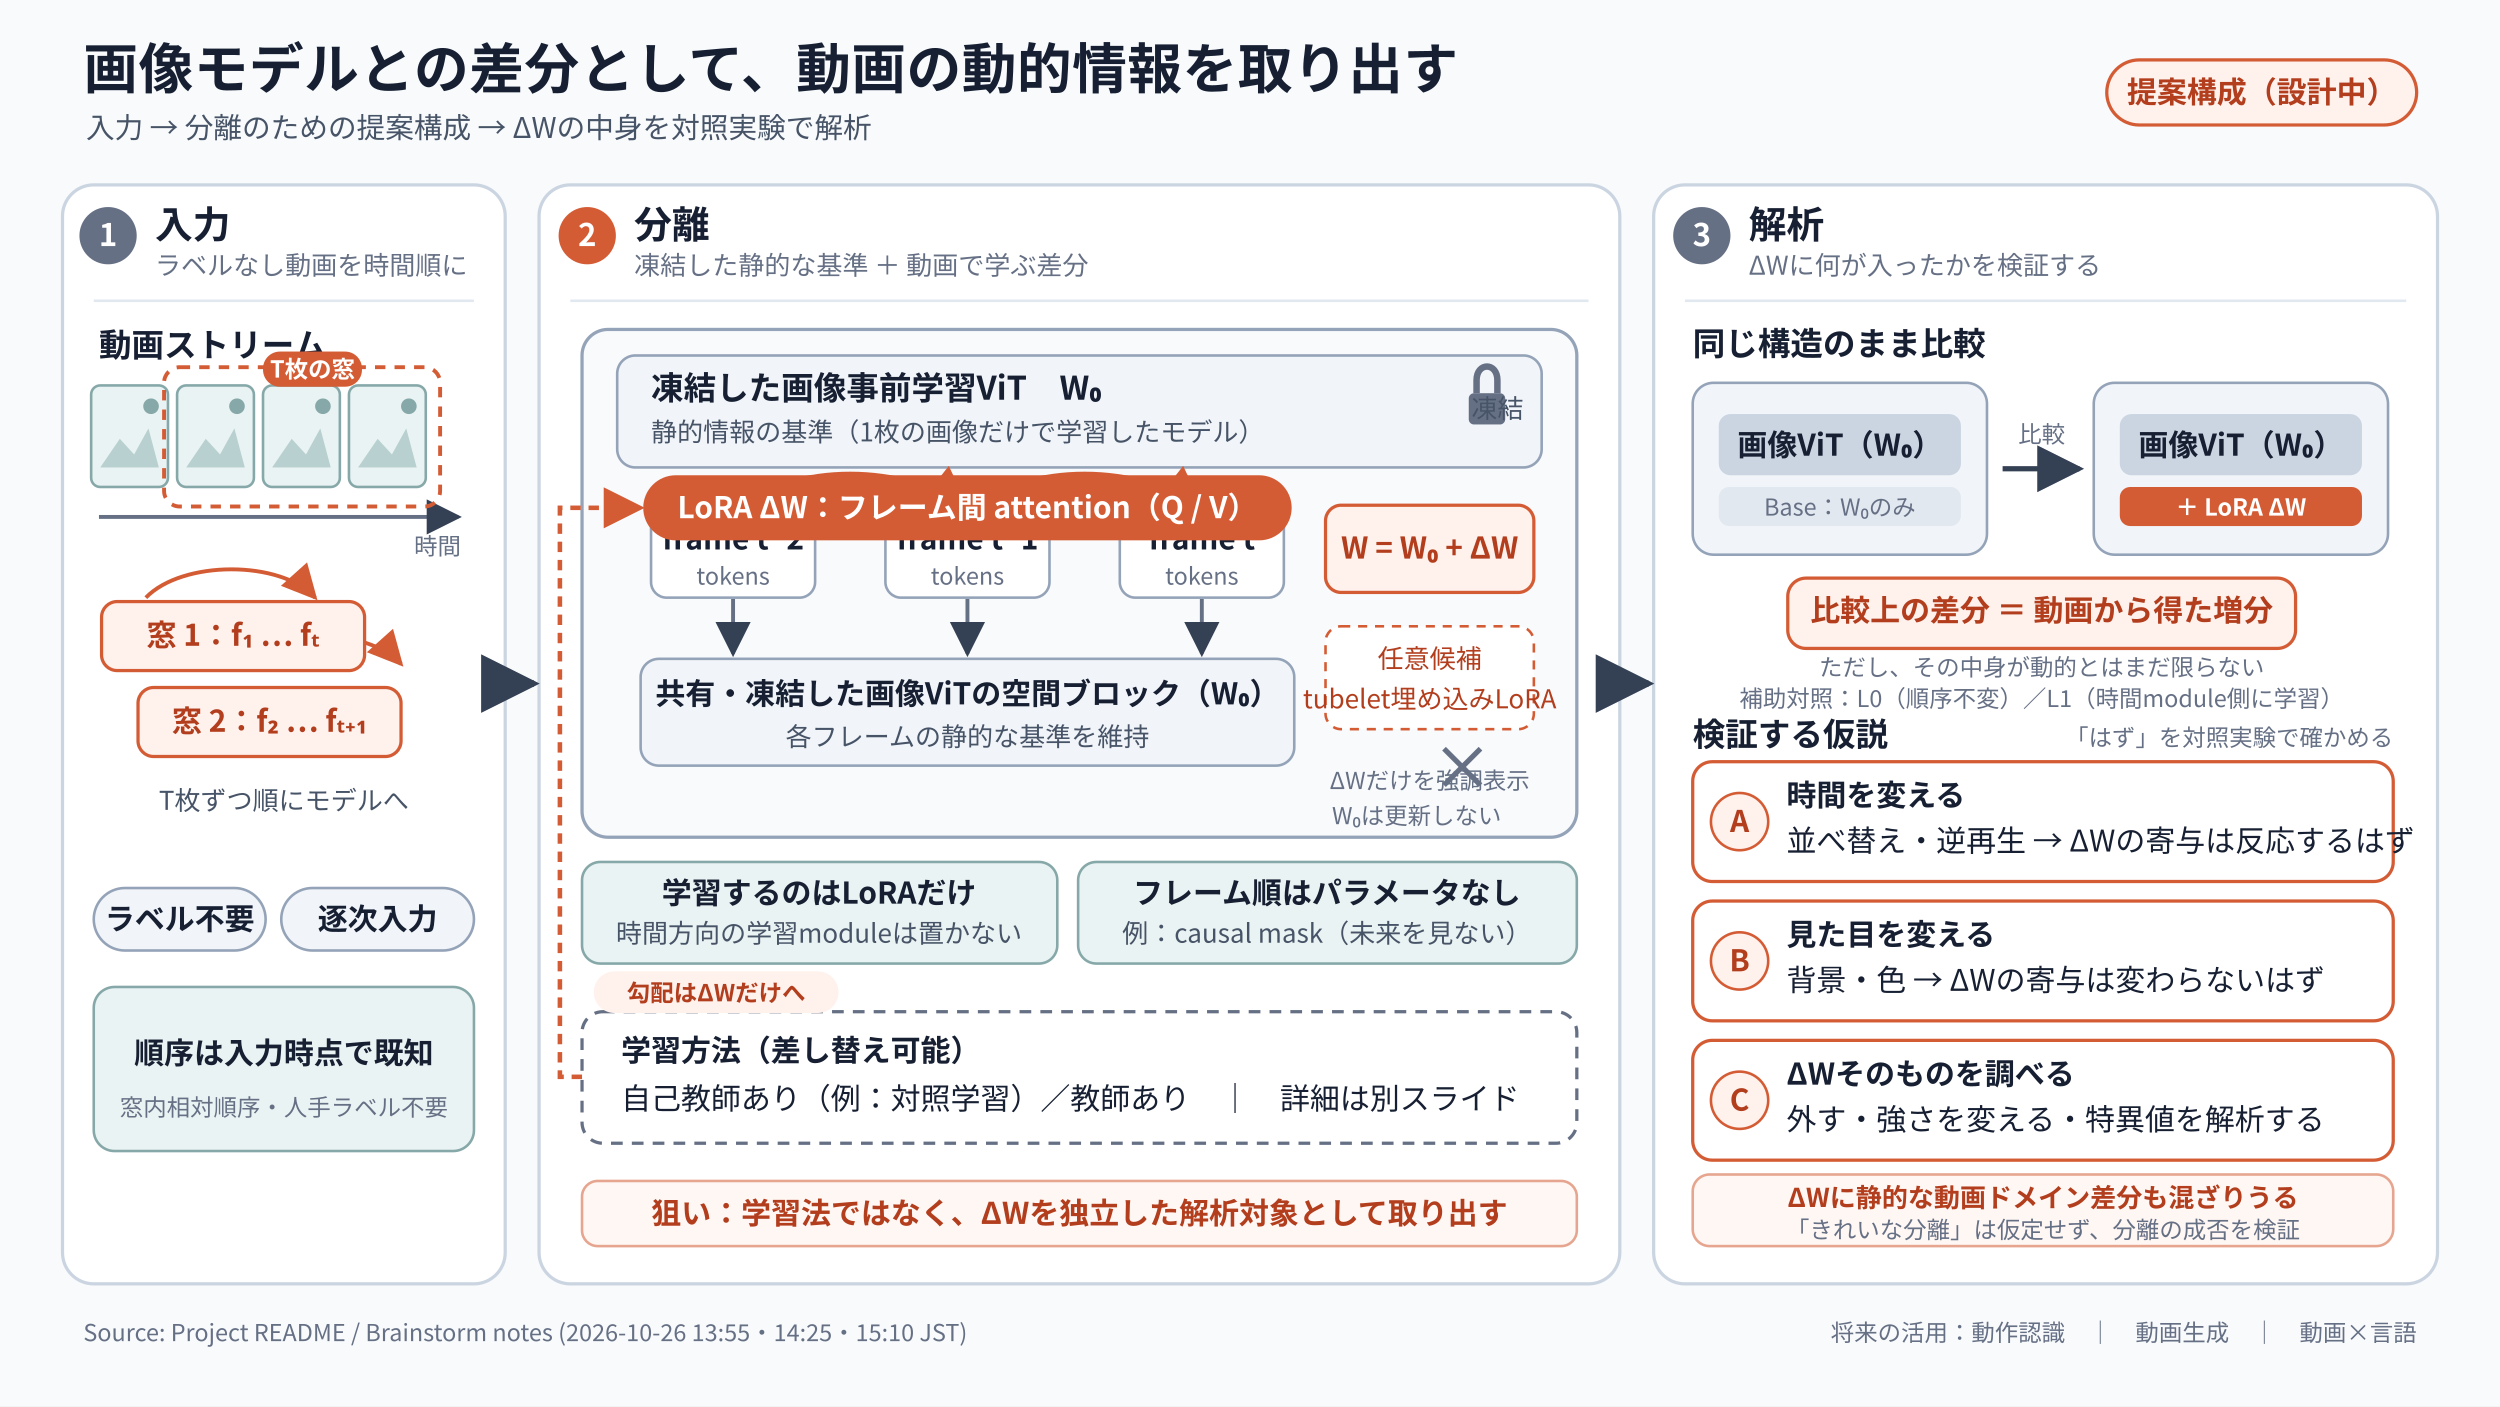
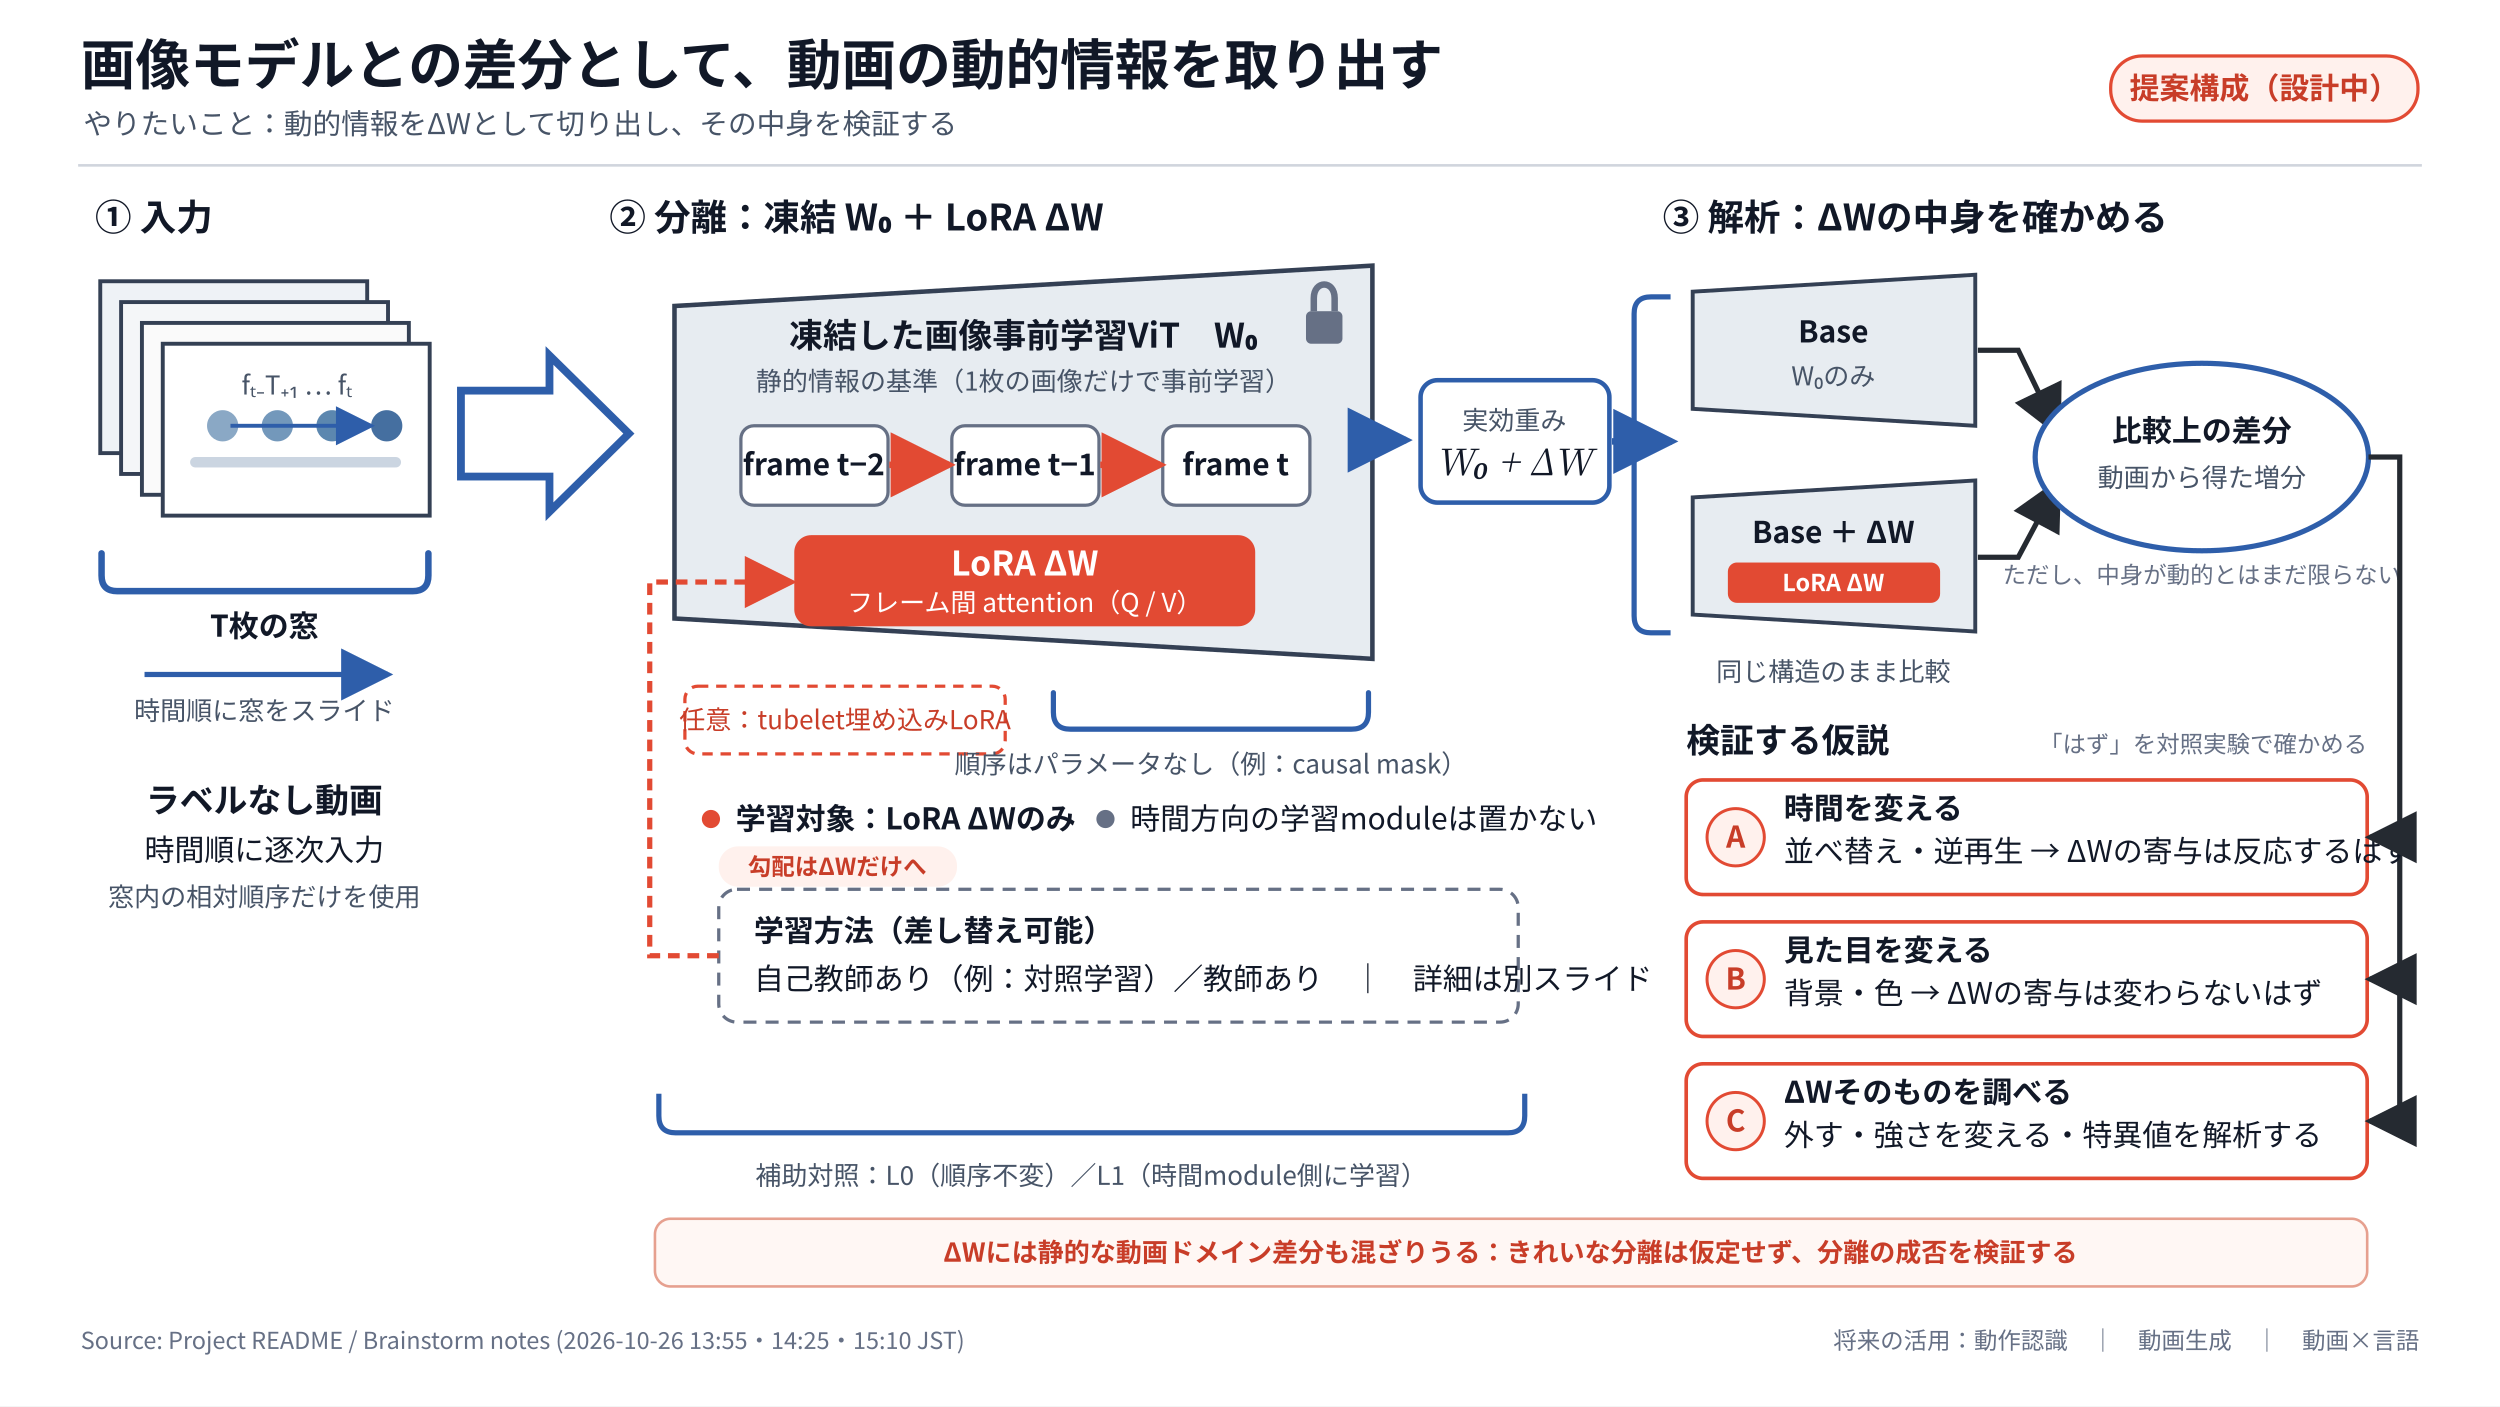
<svg xmlns="http://www.w3.org/2000/svg" width="1920" height="1080" viewBox="0 0 1920 1080" role="img" aria-labelledby="title desc">
  <defs>
-     <marker id="arrow-dark" viewBox="0 0 10 10" refX="9" refY="5" markerWidth="9" markerHeight="9" orient="auto">
-       <path d="M0,0 L10,5 L0,10 Z" fill="#344054" />
+     <marker id="arrow-blue" viewBox="0 0 10 10" refX="9" refY="5" markerWidth="10" markerHeight="10" orient="auto">
+       <path d="M0,0 L10,5 L0,10 Z" fill="#2E5EAA" />
    </marker>
-     <marker id="arrow-accent" viewBox="0 0 10 10" refX="9" refY="5" markerWidth="9" markerHeight="9" orient="auto">
-       <path d="M0,0 L10,5 L0,10 Z" fill="#D45C35" />
+     <marker id="arrow-dark" viewBox="0 0 10 10" refX="9" refY="5" markerWidth="10" markerHeight="10" orient="auto">
+       <path d="M0,0 L10,5 L0,10 Z" fill="#252A31" />
+     </marker>
+     <marker id="arrow-accent" viewBox="0 0 10 10" refX="9" refY="5" markerWidth="10" markerHeight="10" orient="auto">
+       <path d="M0,0 L10,5 L0,10 Z" fill="#E24A33" />
    </marker>
    <style>
-       .font { font-family: 'Noto Sans CJK JP', 'Yu Gothic', sans-serif; fill: #172033; }
-       .title { font-size: 42px; font-weight: 800; letter-spacing: 0.4px; }
+       .font { font-family: 'Noto Sans CJK JP', 'Yu Gothic', sans-serif; fill: #111827; }
+       .title { font-size: 42px; font-weight: 800; }
      .subtitle { font-size: 22px; font-weight: 500; fill: #475467; }
-       .stage-no { font-size: 24px; font-weight: 800; fill: #FFFFFF; }
-       .stage-title { font-size: 29px; font-weight: 800; }
-       .stage-sub { font-size: 20px; font-weight: 500; fill: #667085; }
-       .head { font-size: 25px; font-weight: 800; }
+       .stage { font-size: 28px; font-weight: 800; }
+       .head { font-size: 26px; font-weight: 800; }
      .body { font-size: 23px; font-weight: 500; }
      .body-bold { font-size: 23px; font-weight: 800; }
      .small { font-size: 20px; font-weight: 500; fill: #475467; }
      .tiny { font-size: 18px; font-weight: 500; fill: #667085; }
-       .accent { fill: #D45C35; }
-       .accent-text { fill: #B23E1D; }
-       .muted { fill: #667085; }
+       .math { font-family: 'Noto Serif CJK JP', serif; font-size: 28px; font-style: italic; }
      .center { text-anchor: middle; }
-       .card { fill: #FFFFFF; stroke: #CBD5E1; stroke-width: 2.5; }
-       .soft { fill: #F1F5F9; stroke: #94A3B8; stroke-width: 2; }
-       .accent-card { fill: #FFF1EC; stroke: #D45C35; stroke-width: 2.5; }
-       .aux-card { fill: #EAF3F3; stroke: #86A8A8; stroke-width: 2; }
+       .accent { fill: #C83D28; }
+       .white { fill: #FFFFFF; }
+       .flow { fill: #FFFFFF; stroke: #2E5EAA; stroke-width: 6; stroke-linejoin: miter; }
    </style>
  </defs>
-   <rect width="1920" height="1080" fill="#F8FAFC" />
-   <text x="64" y="68" class="font title">画像モデルとの差分として、動画の動的情報を取り出す</text>
-   <text x="66" y="106" class="font subtitle">入力 → 分離のための提案構成 → ΔWの中身を対照実験で解析</text>
-   <rect x="1618" y="46" width="238" height="50" rx="25" fill="#FFF1EC" stroke="#D45C35" stroke-width="2.5" />
-   <text x="1737" y="79" class="font body-bold accent-text center">提案構成（設計中）</text>
-   <rect x="48" y="142" width="340" height="844" rx="24" class="card" />
-   <rect x="414" y="142" width="830" height="844" rx="24" class="card" />
-   <rect x="1270" y="142" width="602" height="844" rx="24" class="card" />
-   <line x1="388" y1="525" x2="410" y2="525" stroke="#344054" stroke-width="5" marker-end="url(#arrow-dark)" />
-   <line x1="1244" y1="525" x2="1266" y2="525" stroke="#344054" stroke-width="5" marker-end="url(#arrow-dark)" />
-   <circle cx="83" cy="181" r="22" fill="#667085" />
-   <text x="83" y="189" class="font stage-no center">1</text>
-   <text x="119" y="183" class="font stage-title">入力</text>
-   <text x="119" y="211" class="font stage-sub">ラベルなし動画を時間順に</text>
-   <line x1="72" y1="231" x2="364" y2="231" stroke="#E2E8F0" stroke-width="2" />
-   <text x="76" y="274" class="font head">動画ストリーム</text>
-   <line x1="76" y1="397" x2="352" y2="397" stroke="#667085" stroke-width="3" marker-end="url(#arrow-dark)" />
-   <text x="354" y="426" class="font tiny" text-anchor="end">時間</text>
-   <g>
-     <rect x="70" y="296" width="59" height="78" rx="7" fill="#EAF3F3" stroke="#86A8A8" stroke-width="2" />
-     <circle cx="116" cy="312" r="6" fill="#86A8A8" />
-     <path d="M77 359 L92 337 L103 349 L114 329 L122 359 Z" fill="#B8D0D0" />
-     <rect x="136" y="296" width="59" height="78" rx="7" fill="#EAF3F3" stroke="#86A8A8" stroke-width="2" />
-     <circle cx="182" cy="312" r="6" fill="#86A8A8" />
-     <path d="M143 359 L158 337 L169 349 L180 329 L188 359 Z" fill="#B8D0D0" />
-     <rect x="202" y="296" width="59" height="78" rx="7" fill="#EAF3F3" stroke="#86A8A8" stroke-width="2" />
-     <circle cx="248" cy="312" r="6" fill="#86A8A8" />
-     <path d="M209 359 L224 337 L235 349 L246 329 L254 359 Z" fill="#B8D0D0" />
-     <rect x="268" y="296" width="59" height="78" rx="7" fill="#EAF3F3" stroke="#86A8A8" stroke-width="2" />
-     <circle cx="314" cy="312" r="6" fill="#86A8A8" />
-     <path d="M275 359 L290 337 L301 349 L312 329 L320 359 Z" fill="#B8D0D0" />
+   <rect width="1920" height="1080" fill="#FFFFFF" />
+   <text x="62" y="65" class="font title">画像モデルとの差分として、動画の動的情報を取り出す</text>
+   <text x="64" y="103" class="font subtitle">やりたいこと：動的情報をΔWとして切り出し、その中身を検証する</text>
+   <rect x="1621" y="43" width="236" height="50" rx="24" fill="#FFF1ED" stroke="#E24A33" stroke-width="2.5" />
+   <text x="1739" y="76" class="font body-bold accent center">提案構成（設計中）</text>
+   <line x1="60" y1="127" x2="1860" y2="127" stroke="#D0D5DD" stroke-width="2" />
+   <text x="73" y="177" class="font stage">① 入力</text>
+   <text x="468" y="177" class="font stage">② 分離：凍結 W₀ ＋ LoRA ΔW</text>
+   <text x="1277" y="177" class="font stage">③ 解析：ΔWの中身を確かめる</text>
+   <g aria-label="ラベルなし動画のTフレーム窓">
+     <rect x="77" y="216" width="205" height="132" fill="#EEF2F6" stroke="#344054" stroke-width="3" />
+     <rect x="93" y="232" width="205" height="132" fill="#F4F6F8" stroke="#344054" stroke-width="3" />
+     <rect x="109" y="248" width="205" height="132" fill="#FAFAFA" stroke="#344054" stroke-width="3" />
+     <rect x="125" y="264" width="205" height="132" fill="#FFFFFF" stroke="#344054" stroke-width="3" />
+     <line x1="150" y1="355" x2="304" y2="355" stroke="#CBD5E1" stroke-width="8" stroke-linecap="round" />
+     <circle cx="171" cy="327" r="12" fill="#8AA8C5" />
+     <circle cx="213" cy="327" r="12" fill="#7398BB" />
+     <circle cx="255" cy="327" r="12" fill="#5C87AF" />
+     <circle cx="297" cy="327" r="12" fill="#456FA0" />
+     <line x1="177" y1="327" x2="285" y2="327" stroke="#2E5EAA" stroke-width="3" marker-end="url(#arrow-blue)" />
+     <text x="228" y="303" class="font small center">fₜ₋T₊₁ … fₜ</text>
+     <path d="M78 425 V442 Q78 454 90 454 H317 Q329 454 329 442 V425" fill="none" stroke="#2E5EAA" stroke-width="5" stroke-linecap="round" />
+     <text x="203" y="489" class="font body-bold center">T枚の窓</text>
+     <line x1="111" y1="518" x2="298" y2="518" stroke="#2E5EAA" stroke-width="4" marker-end="url(#arrow-blue)" />
+     <text x="203" y="553" class="font small center">時間順に窓をスライド</text>
  </g>
-   <rect x="126" y="282" width="212" height="107" rx="12" fill="none" stroke="#D45C35" stroke-width="3" stroke-dasharray="8 7" />
-   <rect x="202" y="270" width="76" height="27" rx="13" fill="#D45C35" />
-   <text x="240" y="290" class="font tiny center" fill="#FFFFFF" style="fill:#FFFFFF;font-weight:800">T枚の窓</text>
-   <path d="M112 459 C140 430, 216 430, 242 459" fill="none" stroke="#D45C35" stroke-width="3" marker-end="url(#arrow-accent)" />
-   <path d="M178 510 C206 481, 282 481, 308 510" fill="none" stroke="#D45C35" stroke-width="3" marker-end="url(#arrow-accent)" />
-   <rect x="78" y="462" width="202" height="53" rx="12" class="accent-card" />
-   <text x="179" y="496" class="font body-bold accent-text center">窓 1：f₁ … fₜ</text>
-   <rect x="106" y="528" width="202" height="53" rx="12" class="accent-card" />
-   <text x="207" y="562" class="font body-bold accent-text center">窓 2：f₂ … fₜ₊₁</text>
-   <text x="218" y="622" class="font small center">T枚ずつ順にモデルへ</text>
-   <rect x="72" y="682" width="132" height="48" rx="24" fill="#F1F5F9" stroke="#94A3B8" stroke-width="2" />
-   <text x="138" y="714" class="font body-bold center">ラベル不要</text>
-   <rect x="216" y="682" width="148" height="48" rx="24" fill="#F1F5F9" stroke="#94A3B8" stroke-width="2" />
-   <text x="290" y="714" class="font body-bold center">逐次入力</text>
-   <rect x="72" y="758" width="292" height="126" rx="16" class="aux-card" />
-   <text x="218" y="817" class="font body-bold center">順序は入力時点で既知</text>
-   <text x="218" y="857" class="font tiny center">窓内相対順序・人手ラベル不要</text>
-   <circle cx="451" cy="181" r="22" fill="#D45C35" />
-   <text x="451" y="189" class="font stage-no center">2</text>
-   <text x="487" y="183" class="font stage-title">分離</text>
-   <text x="487" y="211" class="font stage-sub">凍結した静的な基準 ＋ 動画で学ぶ差分</text>
-   <line x1="438" y1="231" x2="1220" y2="231" stroke="#E2E8F0" stroke-width="2" />
-   <rect x="447" y="253" width="764" height="390" rx="20" fill="#F8FAFC" stroke="#94A3B8" stroke-width="2.5" />
-   <rect x="474" y="273" width="710" height="86" rx="14" class="soft" />
-   <text x="500" y="307" class="font head">凍結した画像事前学習ViT　W₀</text>
-   <text x="500" y="339" class="font small">静的情報の基準（1枚の画像だけで学習したモデル）</text>
-   <rect x="1128" y="302" width="28" height="24" rx="4" fill="#667085" />
-   <path d="M1134 302 V292 C1134 278 1150 278 1150 292 V302" fill="none" stroke="#667085" stroke-width="5" />
-   <text x="1170" y="321" class="font small" text-anchor="end">凍結</text>
-   <g>
-     <rect x="500" y="392" width="126" height="67" rx="12" fill="#FFFFFF" stroke="#94A3B8" stroke-width="2" />
-     <text x="563" y="422" class="font body-bold center">frame t−2</text>
-     <text x="563" y="449" class="font tiny center">tokens</text>
-     <rect x="680" y="392" width="126" height="67" rx="12" fill="#FFFFFF" stroke="#94A3B8" stroke-width="2" />
-     <text x="743" y="422" class="font body-bold center">frame t−1</text>
-     <text x="743" y="449" class="font tiny center">tokens</text>
-     <rect x="860" y="392" width="126" height="67" rx="12" fill="#FFFFFF" stroke="#94A3B8" stroke-width="2" />
-     <text x="923" y="422" class="font body-bold center">frame t</text>
-     <text x="923" y="449" class="font tiny center">tokens</text>
-     <line x1="563" y1="460" x2="563" y2="502" stroke="#667085" stroke-width="3" marker-end="url(#arrow-dark)" />
-     <line x1="743" y1="460" x2="743" y2="502" stroke="#667085" stroke-width="3" marker-end="url(#arrow-dark)" />
-     <line x1="923" y1="460" x2="923" y2="502" stroke="#667085" stroke-width="3" marker-end="url(#arrow-dark)" />
-     <rect x="492" y="506" width="502" height="82" rx="14" class="soft" />
-     <text x="743" y="541" class="font body-bold center">共有・凍結した画像ViTの空間ブロック（W₀）</text>
-     <text x="743" y="573" class="font small center">各フレームの静的な基準を維持</text>
+   <text x="203" y="624" class="font head center">ラベルなし動画</text>
+   <text x="203" y="661" class="font body center">時間順に逐次入力</text>
+   <text x="203" y="696" class="font small center">窓内の相対順序だけを使用</text>
+   <path d="M354 300 H422 V273 L483 333 L422 393 V366 H354 Z" class="flow" />
+   <g aria-label="凍結画像ViTとフレーム間LoRA">
+     <polygon points="518,235 1054,204 1054,506 518,475" fill="#E7ECF1" stroke="#344054" stroke-width="3.5" />
+     <text x="786" y="267" class="font head center">凍結した画像事前学習ViT　W₀</text>
+     <text x="786" y="300" class="font small center">静的情報の基準（1枚の画像だけで事前学習）</text>
+     <rect x="1003" y="239" width="28" height="25" rx="4" fill="#667085" />
+     <path d="M1009 239 V229 C1009 215 1025 215 1025 229 V239" fill="none" stroke="#667085" stroke-width="5" />
+     <rect x="569" y="327" width="113" height="61" rx="10" fill="#FFFFFF" stroke="#667085" stroke-width="2.5" />
+     <rect x="731" y="327" width="113" height="61" rx="10" fill="#FFFFFF" stroke="#667085" stroke-width="2.5" />
+     <rect x="893" y="327" width="113" height="61" rx="10" fill="#FFFFFF" stroke="#667085" stroke-width="2.5" />
+     <text x="625" y="365" class="font body-bold center">frame t−2</text>
+     <text x="787" y="365" class="font body-bold center">frame t−1</text>
+     <text x="949" y="365" class="font body-bold center">frame t</text>
+     <line x1="683" y1="357" x2="729" y2="357" stroke="#E24A33" stroke-width="5" marker-end="url(#arrow-accent)" />
+     <line x1="845" y1="357" x2="891" y2="357" stroke="#E24A33" stroke-width="5" marker-end="url(#arrow-accent)" />
+     <rect x="610" y="411" width="354" height="70" rx="13" fill="#E24A33" />
+     <text x="787" y="442" class="font head white center">LoRA ΔW</text>
+     <text x="787" y="470" class="font small white center" style="fill:#FFFFFF">フレーム間 attention（Q / V）</text>
+     <path d="M1054 338 H1080" stroke="#2E5EAA" stroke-width="5" marker-end="url(#arrow-blue)" />
+     <rect x="1091" y="292" width="145" height="94" rx="13" fill="#FFFFFF" stroke="#2E5EAA" stroke-width="3.5" />
+     <text x="1163" y="330" class="font small center">実効重み</text>
+     <text x="1163" y="365" class="font math center">W₀ + ΔW</text>
  </g>
-   <path d="M563 392 C610 355, 696 355, 743 392" fill="none" stroke="#D45C35" stroke-width="4" marker-end="url(#arrow-accent)" />
-   <path d="M743 392 C790 355, 876 355, 923 392" fill="none" stroke="#D45C35" stroke-width="4" marker-end="url(#arrow-accent)" />
-   <rect x="494" y="365" width="498" height="50" rx="25" fill="#D45C35" />
-   <text x="743" y="398" class="font body-bold center" style="fill:#FFFFFF">LoRA ΔW：フレーム間 attention（Q / V）</text>
-   <rect x="1018" y="388" width="160" height="67" rx="12" class="accent-card" />
-   <text x="1098" y="429" class="font body-bold accent-text center">W = W₀ + ΔW</text>
-   <rect x="1018" y="481" width="160" height="79" rx="12" fill="#FFFFFF" stroke="#D45C35" stroke-width="2" stroke-dasharray="7 6" />
-   <text x="1098" y="513" class="font small accent-text center">任意候補</text>
-   <text x="1098" y="544" class="font small accent-text center">tubelet埋め込みLoRA</text>
-   <text x="1098" y="606" class="font tiny center">ΔWだけを強調表示</text>
-   <rect x="447" y="662" width="365" height="78" rx="14" class="aux-card" />
-   <text x="629" y="694" class="font body-bold center">学習するのはLoRAだけ</text>
-   <text x="629" y="724" class="font small center">時間方向の学習moduleは置かない</text>
-   <rect x="828" y="662" width="383" height="78" rx="14" class="aux-card" />
-   <text x="1019" y="694" class="font body-bold center">フレーム順はパラメータなし</text>
-   <text x="1019" y="724" class="font small center">例：causal mask（未来を見ない）</text>
-   <rect x="447" y="777" width="764" height="101" rx="16" fill="#FFFFFF" stroke="#667085" stroke-width="2.5" stroke-dasharray="9 7" />
-   <text x="477" y="815" class="font body-bold">学習方法（差し替え可能）</text>
-   <text x="477" y="852" class="font body">自己教師あり（例：対照学習）／教師あり　｜　詳細は別スライド</text>
-   <path d="M447 827 L430 827 L430 390 L492 390" fill="none" stroke="#D45C35" stroke-width="3.5" stroke-dasharray="8 6" marker-end="url(#arrow-accent)" />
-   <rect x="456" y="746" width="188" height="32" rx="16" fill="#FFF1EC" />
-   <text x="550" y="769" class="font tiny accent-text center" style="font-weight:800">勾配はΔWだけへ</text>
-   <line x1="1109" y1="575" x2="1137" y2="603" stroke="#667085" stroke-width="4" />
-   <line x1="1137" y1="575" x2="1109" y2="603" stroke="#667085" stroke-width="4" />
-   <text x="1088" y="633" class="font tiny center">W₀は更新しない</text>
-   <rect x="447" y="907" width="764" height="50" rx="12" fill="#FFF7F4" stroke="#E6A58F" stroke-width="2" />
-   <text x="829" y="940" class="font body-bold accent-text center">狙い：学習法ではなく、ΔWを独立した解析対象として取り出す</text>
-   <circle cx="1307" cy="181" r="22" fill="#667085" />
-   <text x="1307" y="189" class="font stage-no center">3</text>
-   <text x="1343" y="183" class="font stage-title">解析</text>
-   <text x="1343" y="211" class="font stage-sub">ΔWに何が入ったかを検証する</text>
-   <line x1="1294" y1="231" x2="1848" y2="231" stroke="#E2E8F0" stroke-width="2" />
-   <text x="1300" y="273" class="font head">同じ構造のまま比較</text>
-   <rect x="1300" y="294" width="226" height="132" rx="16" class="soft" />
-   <rect x="1320" y="318" width="186" height="47" rx="9" fill="#CBD5E1" />
-   <text x="1413" y="350" class="font body-bold center">画像ViT（W₀）</text>
-   <rect x="1320" y="374" width="186" height="30" rx="8" fill="#E2E8F0" />
-   <text x="1413" y="396" class="font tiny center">Base：W₀のみ</text>
-   <line x1="1538" y1="360" x2="1597" y2="360" stroke="#344054" stroke-width="4" marker-end="url(#arrow-dark)" />
-   <text x="1568" y="340" class="font tiny center">比較</text>
-   <rect x="1608" y="294" width="226" height="132" rx="16" class="soft" />
-   <rect x="1628" y="318" width="186" height="47" rx="9" fill="#CBD5E1" />
-   <text x="1721" y="350" class="font body-bold center">画像ViT（W₀）</text>
-   <rect x="1628" y="374" width="186" height="30" rx="8" fill="#D45C35" />
-   <text x="1721" y="396" class="font tiny center" style="fill:#FFFFFF;font-weight:800">＋ LoRA ΔW</text>
-   <rect x="1373" y="444" width="390" height="54" rx="14" class="accent-card" />
-   <text x="1568" y="477" class="font body-bold accent-text center">比較上の差分 ＝ 動画から得た増分</text>
-   <text x="1568" y="519" class="font tiny center">ただし、その中身が動的とはまだ限らない</text>
-   <text x="1568" y="543" class="font tiny center">補助対照：L0（順序不変）／L1（時間module側に学習）</text>
-   <text x="1300" y="573" class="font head">検証する仮説</text>
-   <text x="1838" y="573" class="font tiny" text-anchor="end">「はず」を対照実験で確かめる</text>
-   <rect x="1300" y="585" width="538" height="92" rx="15" fill="#FFFFFF" stroke="#D45C35" stroke-width="2.5" />
-   <circle cx="1336" cy="631" r="22" fill="#FFF1EC" stroke="#D45C35" stroke-width="2" />
-   <text x="1336" y="639" class="font body-bold accent-text center">A</text>
-   <text x="1372" y="619" class="font body-bold">時間を変える</text>
-   <text x="1372" y="654" class="font body">並べ替え・逆再生 → ΔWの寄与は反応するはず</text>
-   <rect x="1300" y="692" width="538" height="92" rx="15" fill="#FFFFFF" stroke="#D45C35" stroke-width="2.5" />
-   <circle cx="1336" cy="738" r="22" fill="#FFF1EC" stroke="#D45C35" stroke-width="2" />
-   <text x="1336" y="746" class="font body-bold accent-text center">B</text>
-   <text x="1372" y="726" class="font body-bold">見た目を変える</text>
-   <text x="1372" y="761" class="font body">背景・色 → ΔWの寄与は変わらないはず</text>
-   <rect x="1300" y="799" width="538" height="92" rx="15" fill="#FFFFFF" stroke="#D45C35" stroke-width="2.5" />
-   <circle cx="1336" cy="845" r="22" fill="#FFF1EC" stroke="#D45C35" stroke-width="2" />
-   <text x="1336" y="853" class="font body-bold accent-text center">C</text>
-   <text x="1372" y="833" class="font body-bold">ΔWそのものを調べる</text>
-   <text x="1372" y="868" class="font body">外す・強さを変える・特異値を解析する</text>
-   <rect x="1300" y="902" width="538" height="55" rx="13" fill="#FFF7F4" stroke="#E6A58F" stroke-width="2" />
-   <text x="1569" y="927" class="font small accent-text center" style="font-weight:800">ΔWに静的な動画ドメイン差分も混ざりうる</text>
-   <text x="1569" y="951" class="font tiny center">「きれいな分離」は仮定せず、分離の成否を検証</text>
-   <text x="64" y="1030" class="font tiny">Source: Project README / Brainstorm notes (2026-10-26 13:55・14:25・15:10 JST)</text>
-   <text x="1856" y="1030" class="font tiny" text-anchor="end">将来の活用：動作認識　｜　動画生成　｜　動画×言語</text>
+   <rect x="526" y="527" width="246" height="52" rx="10" fill="#FFFFFF" stroke="#E24A33" stroke-width="2.5" stroke-dasharray="8 6" />
+   <text x="649" y="560" class="font small accent center">任意：tubelet埋め込みLoRA</text>
+   <path d="M809 532 V547 Q809 560 822 560 H1038 Q1051 560 1051 547 V532" fill="none" stroke="#2E5EAA" stroke-width="4" stroke-linecap="round" />
+   <text x="930" y="594" class="font small center">順序はパラメータなし（例：causal mask）</text>
+   <circle cx="546" cy="629" r="7" fill="#E24A33" />
+   <text x="565" y="637" class="font body-bold">学習対象：LoRA ΔWのみ</text>
+   <circle cx="849" cy="629" r="7" fill="#667085" />
+   <text x="868" y="637" class="font body">時間方向の学習moduleは置かない</text>
+   <rect x="552" y="683" width="614" height="102" rx="14" fill="#FFFFFF" stroke="#667085" stroke-width="2.5" stroke-dasharray="10 7" />
+   <text x="579" y="723" class="font body-bold">学習方法（差し替え可能）</text>
+   <text x="579" y="760" class="font body">自己教師あり（例：対照学習）／教師あり　｜　詳細は別スライド</text>
+   <path d="M552 734 H499 V447 H608" fill="none" stroke="#E24A33" stroke-width="4" stroke-dasharray="9 6" marker-end="url(#arrow-accent)" />
+   <rect x="552" y="650" width="183" height="31" rx="15" fill="#FFF1ED" />
+   <text x="643" y="672" class="font tiny accent center" style="font-weight:800">勾配はΔWだけへ</text>
+   <line x1="1238" y1="339" x2="1284" y2="339" stroke="#2E5EAA" stroke-width="5" marker-end="url(#arrow-blue)" />
+   <g aria-label="BaseとBase＋Delta Wの比較">
+     <path d="M1283 228 H1268 Q1255 228 1255 241 V473 Q1255 486 1268 486 H1283" fill="none" stroke="#2E5EAA" stroke-width="4" />
+     <polygon points="1300,224 1517,211 1517,327 1300,314" fill="#E7ECF1" stroke="#344054" stroke-width="3" />
+     <text x="1408" y="263" class="font body-bold center">Base</text>
+     <text x="1408" y="296" class="font small center">W₀のみ</text>
+     <polygon points="1300,382 1517,369 1517,485 1300,472" fill="#E7ECF1" stroke="#344054" stroke-width="3" />
+     <text x="1408" y="417" class="font body-bold center">Base ＋ ΔW</text>
+     <rect x="1327" y="432" width="163" height="31" rx="7" fill="#E24A33" />
+     <text x="1408" y="454" class="font tiny white center" style="fill:#FFFFFF;font-weight:800">LoRA ΔW</text>
+     <path d="M1519 269 H1550 L1581 333" fill="none" stroke="#252A31" stroke-width="4" marker-end="url(#arrow-dark)" />
+     <path d="M1519 428 H1550 L1581 370" fill="none" stroke="#252A31" stroke-width="4" marker-end="url(#arrow-dark)" />
+     <ellipse cx="1691" cy="351" rx="128" ry="72" fill="#FFFFFF" stroke="#2E5EAA" stroke-width="4" />
+     <text x="1691" y="339" class="font body-bold center">比較上の差分</text>
+     <text x="1691" y="374" class="font small center">動画から得た増分</text>
+     <text x="1691" y="448" class="font tiny center">ただし、中身が動的とはまだ限らない</text>
+     <path d="M1819 351 H1843 V866" fill="none" stroke="#252A31" stroke-width="4" />
+     <text x="1408" y="523" class="font small center">同じ構造のまま比較</text>
+   </g>
+   <text x="1295" y="578" class="font head">検証する仮説</text>
+   <text x="1818" y="578" class="font tiny" text-anchor="end">「はず」を対照実験で確かめる</text>
+   <rect x="1295" y="599" width="523" height="88" rx="13" fill="#FFFFFF" stroke="#E24A33" stroke-width="2.8" />
+   <circle cx="1333" cy="643" r="22" fill="#FFF1ED" stroke="#E24A33" stroke-width="2.3" />
+   <text x="1333" y="651" class="font body-bold accent center">A</text>
+   <text x="1370" y="629" class="font body-bold">時間を変える</text>
+   <text x="1370" y="662" class="font body">並べ替え・逆再生 → ΔWの寄与は反応するはず</text>
+   <line x1="1843" y1="643" x2="1820" y2="643" stroke="#252A31" stroke-width="4" marker-end="url(#arrow-dark)" />
+   <rect x="1295" y="708" width="523" height="88" rx="13" fill="#FFFFFF" stroke="#E24A33" stroke-width="2.8" />
+   <circle cx="1333" cy="752" r="22" fill="#FFF1ED" stroke="#E24A33" stroke-width="2.3" />
+   <text x="1333" y="760" class="font body-bold accent center">B</text>
+   <text x="1370" y="738" class="font body-bold">見た目を変える</text>
+   <text x="1370" y="771" class="font body">背景・色 → ΔWの寄与は変わらないはず</text>
+   <line x1="1843" y1="752" x2="1820" y2="752" stroke="#252A31" stroke-width="4" marker-end="url(#arrow-dark)" />
+   <rect x="1295" y="817" width="523" height="88" rx="13" fill="#FFFFFF" stroke="#E24A33" stroke-width="2.8" />
+   <circle cx="1333" cy="861" r="22" fill="#FFF1ED" stroke="#E24A33" stroke-width="2.3" />
+   <text x="1333" y="869" class="font body-bold accent center">C</text>
+   <text x="1370" y="847" class="font body-bold">ΔWそのものを調べる</text>
+   <text x="1370" y="880" class="font body">外す・強さを変える・特異値を解析する</text>
+   <line x1="1843" y1="861" x2="1820" y2="861" stroke="#252A31" stroke-width="4" marker-end="url(#arrow-dark)" />
+   <path d="M506 840 V857 Q506 870 519 870 H1158 Q1171 870 1171 857 V840" fill="none" stroke="#2E5EAA" stroke-width="4" />
+   <text x="838" y="910" class="font small center">補助対照：L0（順序不変）／L1（時間module側に学習）</text>
+   <rect x="503" y="936" width="1315" height="52" rx="12" fill="#FFF7F4" stroke="#E6A08F" stroke-width="2" />
+   <text x="1160" y="969" class="font small accent center" style="font-weight:800">ΔWには静的な動画ドメイン差分も混ざりうる：きれいな分離は仮定せず、分離の成否を検証する</text>
+   <text x="62" y="1036" class="font tiny">Source: Project README / Brainstorm notes (2026-10-26 13:55・14:25・15:10 JST)</text>
+   <text x="1858" y="1036" class="font tiny" text-anchor="end">将来の活用：動作認識　｜　動画生成　｜　動画×言語</text>
</svg>
